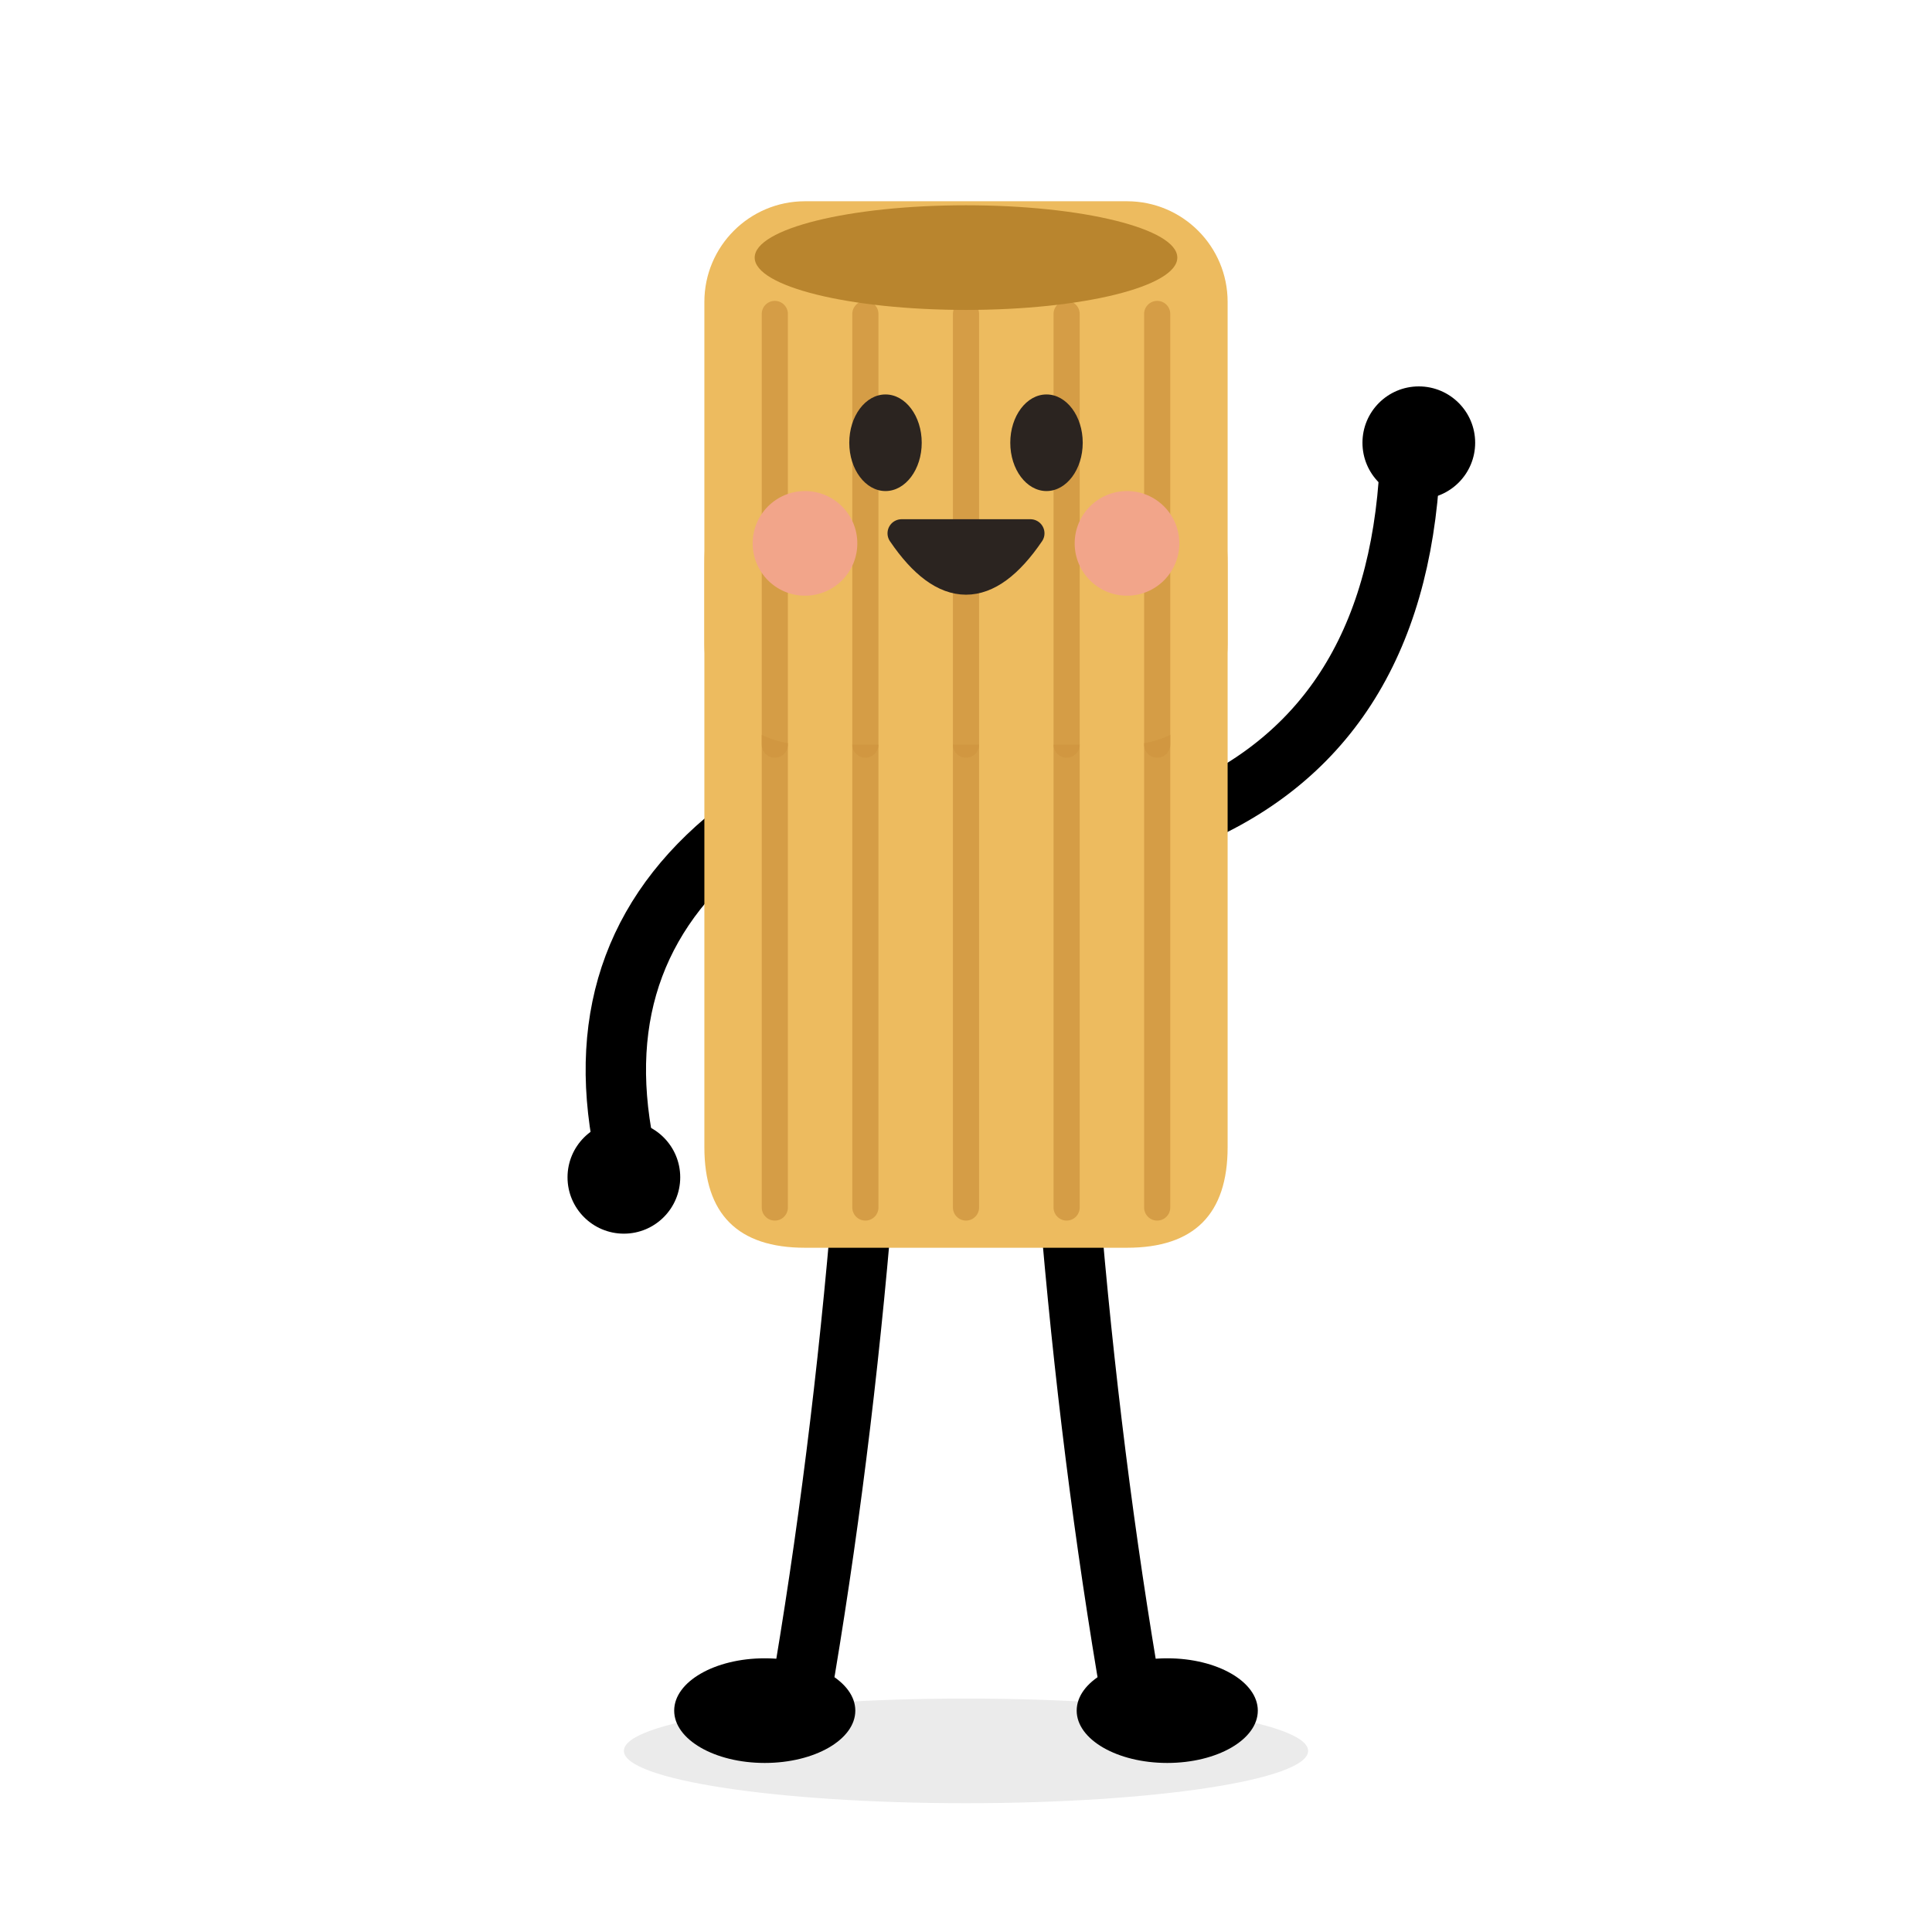
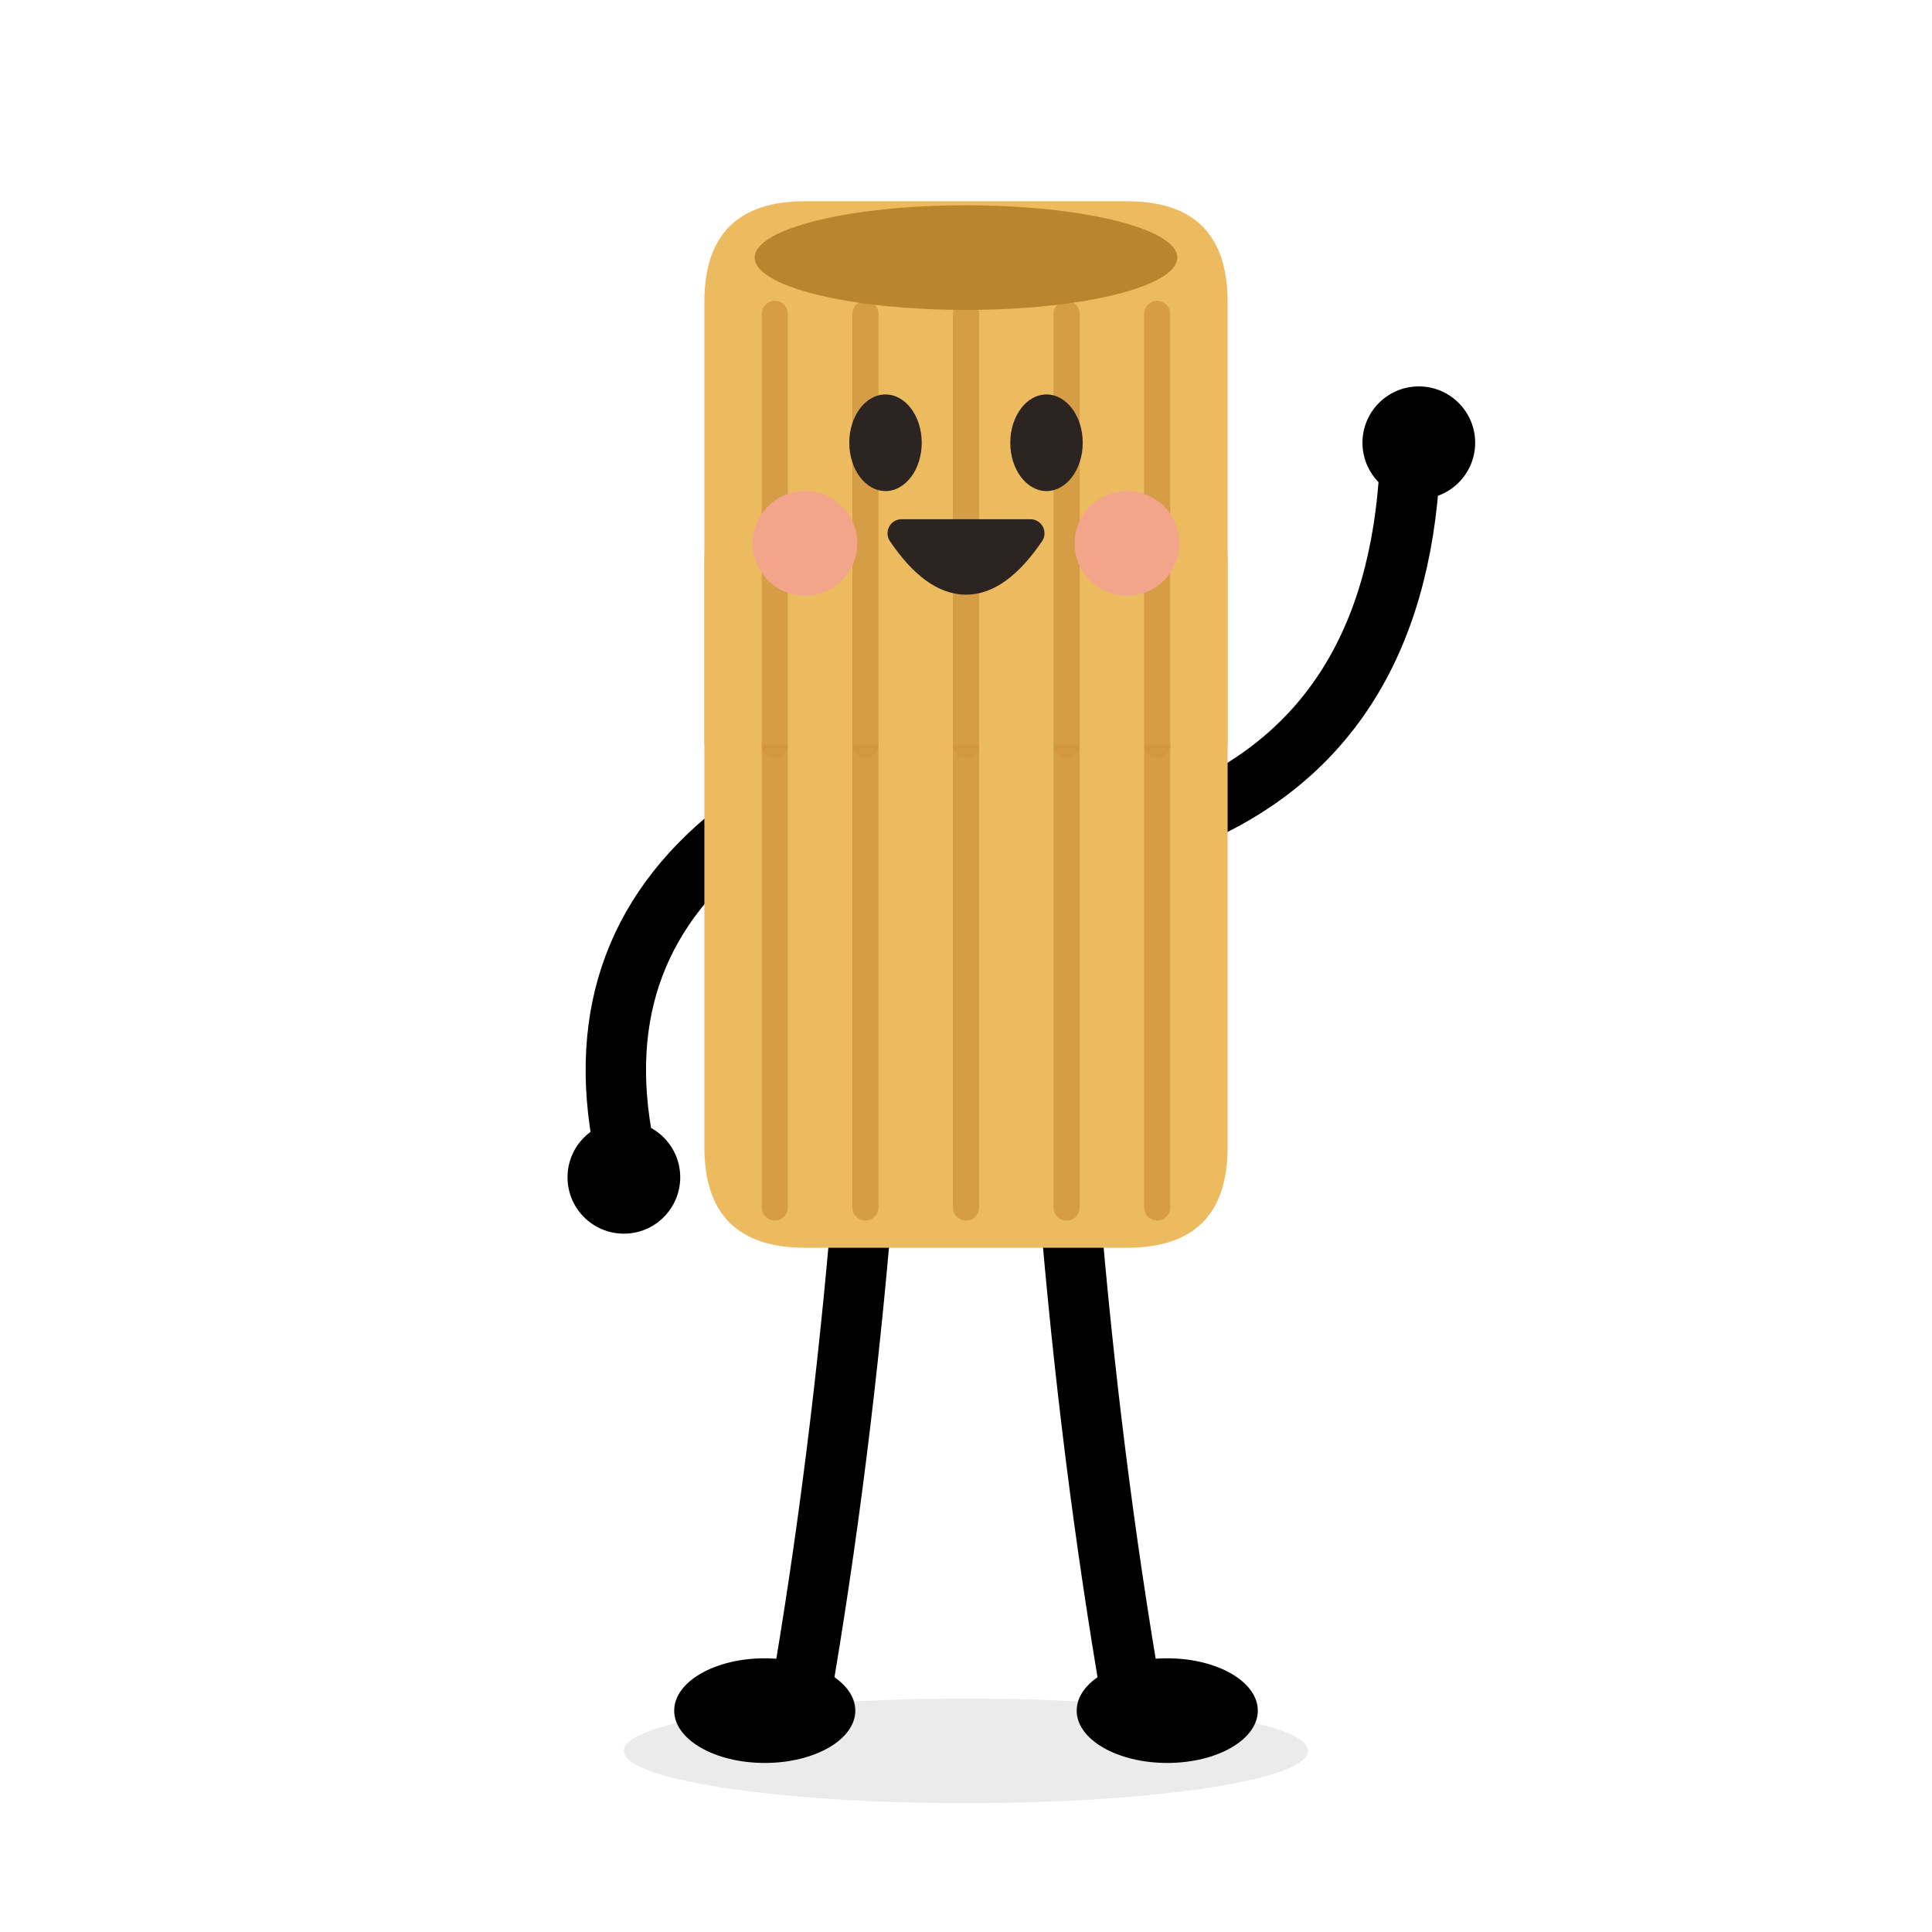
<svg xmlns="http://www.w3.org/2000/svg" data-character="rigatoni" width="96" height="96" viewBox="0 0 96 96" fill="none" stroke="currentColor" stroke-width="3" stroke-linecap="round" stroke-linejoin="round" data-figure="wave">
  <ellipse cx="48" cy="87" rx="17" ry="2.6" fill="currentColor" stroke="none" opacity="0.08" />
  <g data-part="legs">
    <path d="M43 58 Q42 71 40 83" />
    <path d="M53 58 Q54 71 56 83" />
    <ellipse cx="38" cy="85" rx="4.5" ry="2.6" fill="currentColor" stroke="none" />
    <ellipse cx="58" cy="85" rx="4.5" ry="2.6" fill="currentColor" stroke="none" />
  </g>
  <g>
    <animateTransform attributeName="transform" type="translate" values="0 0;0 -1.5;0 0" keyTimes="0;0.5;1" calcMode="spline" keySplines="0.45 0 0.55 1;0.45 0 0.55 1" dur="0.8s" repeatCount="indefinite" />
    <path d="M37 41 Q29 47 31 57" />
    <circle cx="31" cy="58.5" r="2.8" fill="currentColor" stroke="none" />
    <g>
      <animateTransform attributeName="transform" type="rotate" values="0 59 41;-22 59 41;0 59 41;-22 59 41;0 59 41" keyTimes="0;0.25;0.5;0.75;1" calcMode="spline" keySplines="0.45 0 0.55 1;0.45 0 0.55 1;0.45 0 0.55 1;0.45 0 0.55 1" dur="1.6s" repeatCount="indefinite" />
      <path d="M58 41 Q69 37 70 24" />
      <circle cx="70.5" cy="22" r="2.8" fill="currentColor" stroke="none" />
    </g>
    <path data-part="body" d="M40 23 L56 23 Q61 23 61 28 L61 57 Q61 62 56 62 L40 62 Q35 62 35 57 L35 28 Q35 23 40 23 Z" fill="#EDBB5F" stroke="none" />
    <path d="M38.5 25.0 L38.5 60.0" stroke="#CF9640" stroke-width="1.3" opacity="0.8" />
    <path d="M43 25.0 L43 60.0" stroke="#CF9640" stroke-width="1.3" opacity="0.8" />
    <path d="M48 25.0 L48 60.0" stroke="#CF9640" stroke-width="1.3" opacity="0.8" />
    <path d="M53 25.0 L53 60.0" stroke="#CF9640" stroke-width="1.3" opacity="0.8" />
    <path d="M57.5 25.0 L57.5 60.0" stroke="#CF9640" stroke-width="1.3" opacity="0.8" />
    <g data-part="head">
      <animateTransform attributeName="transform" type="rotate" values="0 48 41;4 48 41;0 48 41;4 48 41;0 48 41" keyTimes="0;0.25;0.5;0.75;1" calcMode="spline" keySplines="0.45 0 0.55 1;0.45 0 0.55 1;0.45 0 0.55 1;0.45 0 0.55 1" dur="1.6s" repeatCount="indefinite" />
-       <rect x="35" y="10" width="26" height="27" rx="5" fill="#EDBB5F" stroke="none" />
+       <path d="M35 15 Q35 10 40 10 L56 10 Q61 10 61 15 L61 37 L35 37 Z" fill="#EDBB5F" stroke="none" />
      <path d="M38.5 15.6 L38.5 37.0" stroke="#CF9640" stroke-width="1.3" opacity="0.8" />
      <path d="M43 15.6 L43 37.0" stroke="#CF9640" stroke-width="1.3" opacity="0.8" />
      <path d="M48 15.6 L48 37.0" stroke="#CF9640" stroke-width="1.3" opacity="0.8" />
      <path d="M53 15.6 L53 37.0" stroke="#CF9640" stroke-width="1.3" opacity="0.8" />
      <path d="M57.5 15.6 L57.5 37.0" stroke="#CF9640" stroke-width="1.3" opacity="0.8" />
      <ellipse cx="48" cy="12.8" rx="10.5" ry="2.6" fill="#B9852E" stroke="none" />
      <g data-part="face" transform="translate(0 -6)">
        <circle cx="40" cy="33" r="2.6" fill="#F2A58A" stroke="none" />
        <circle cx="56" cy="33" r="2.6" fill="#F2A58A" stroke="none" />
        <ellipse cx="44" cy="28" rx="1.8" ry="2.4" fill="#2B2420" stroke="none" />
        <ellipse cx="52" cy="28" rx="1.8" ry="2.4" fill="#2B2420" stroke="none" />
        <path d="M44.8 32.5 Q48 37.2 51.2 32.5 Z" fill="#2B2420" stroke="#2B2420" stroke-width="1.4" />
      </g>
    </g>
  </g>
</svg>
